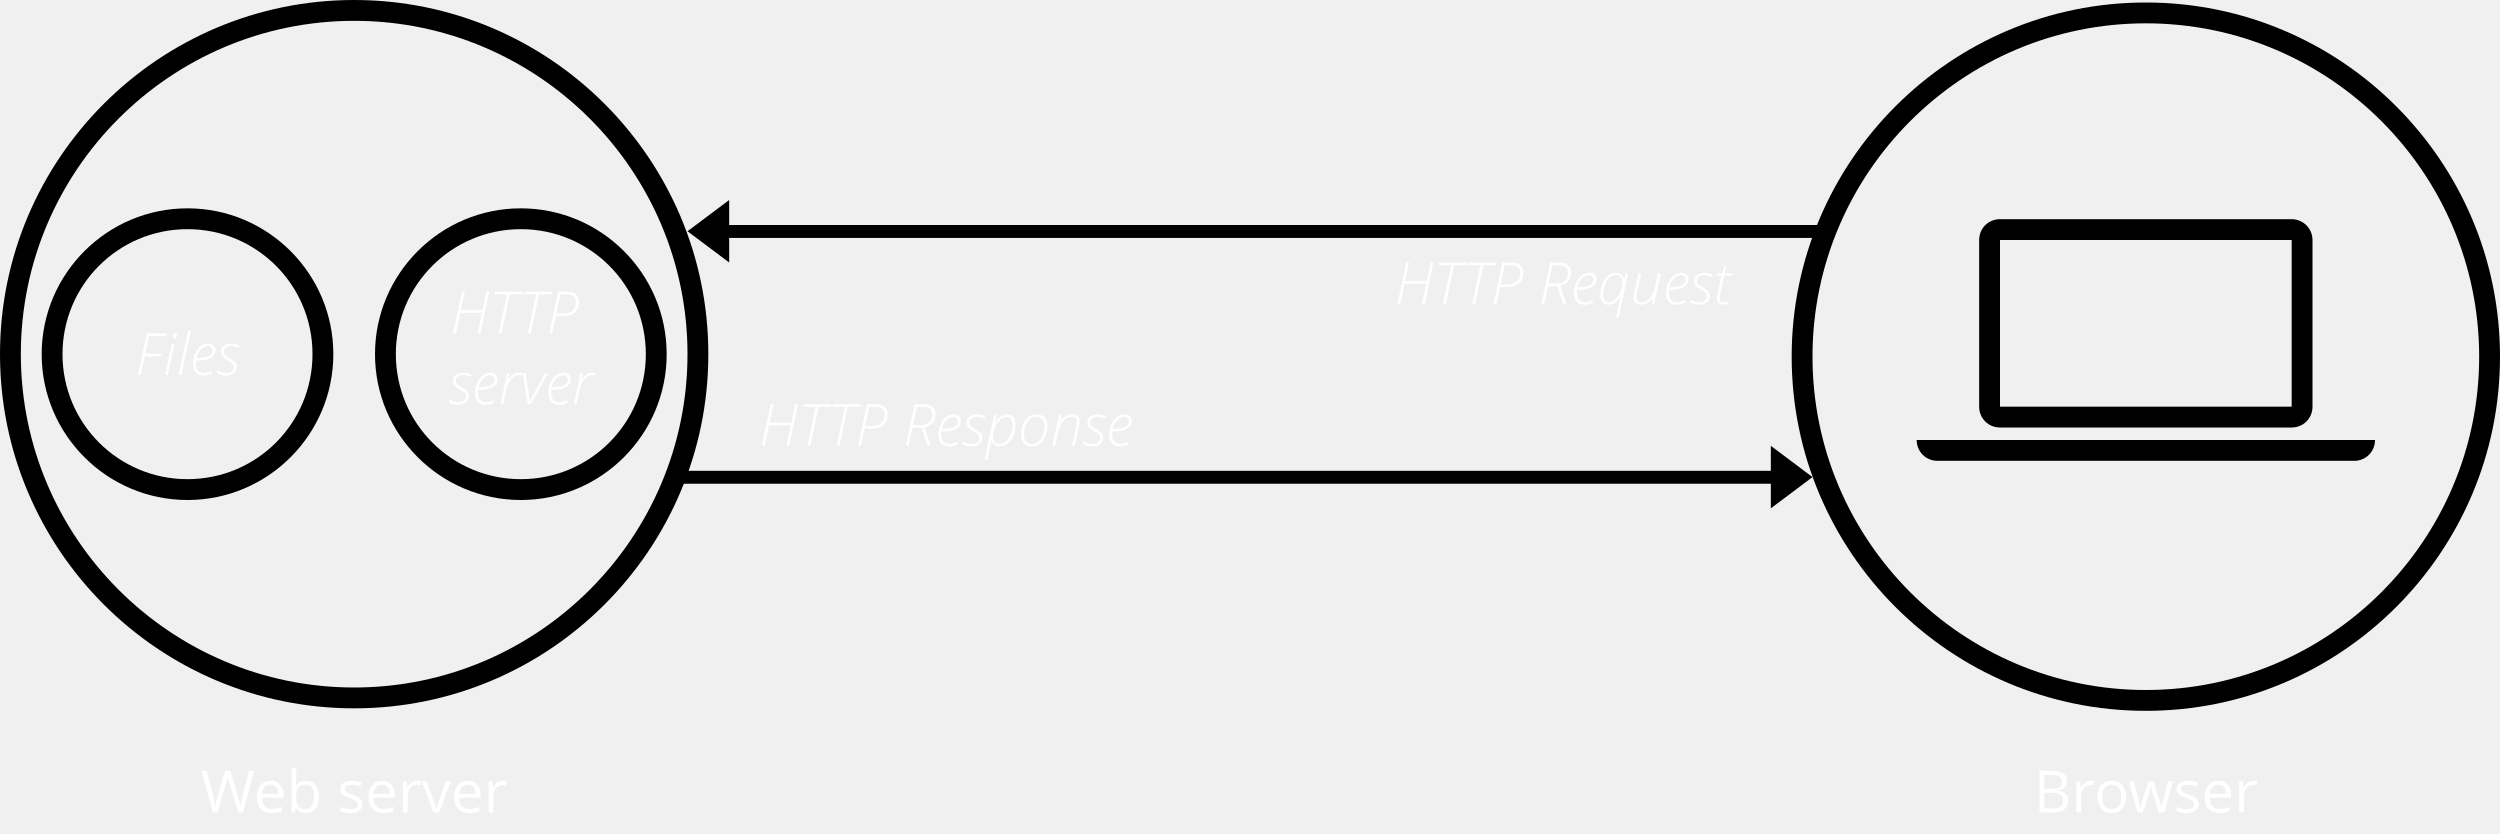
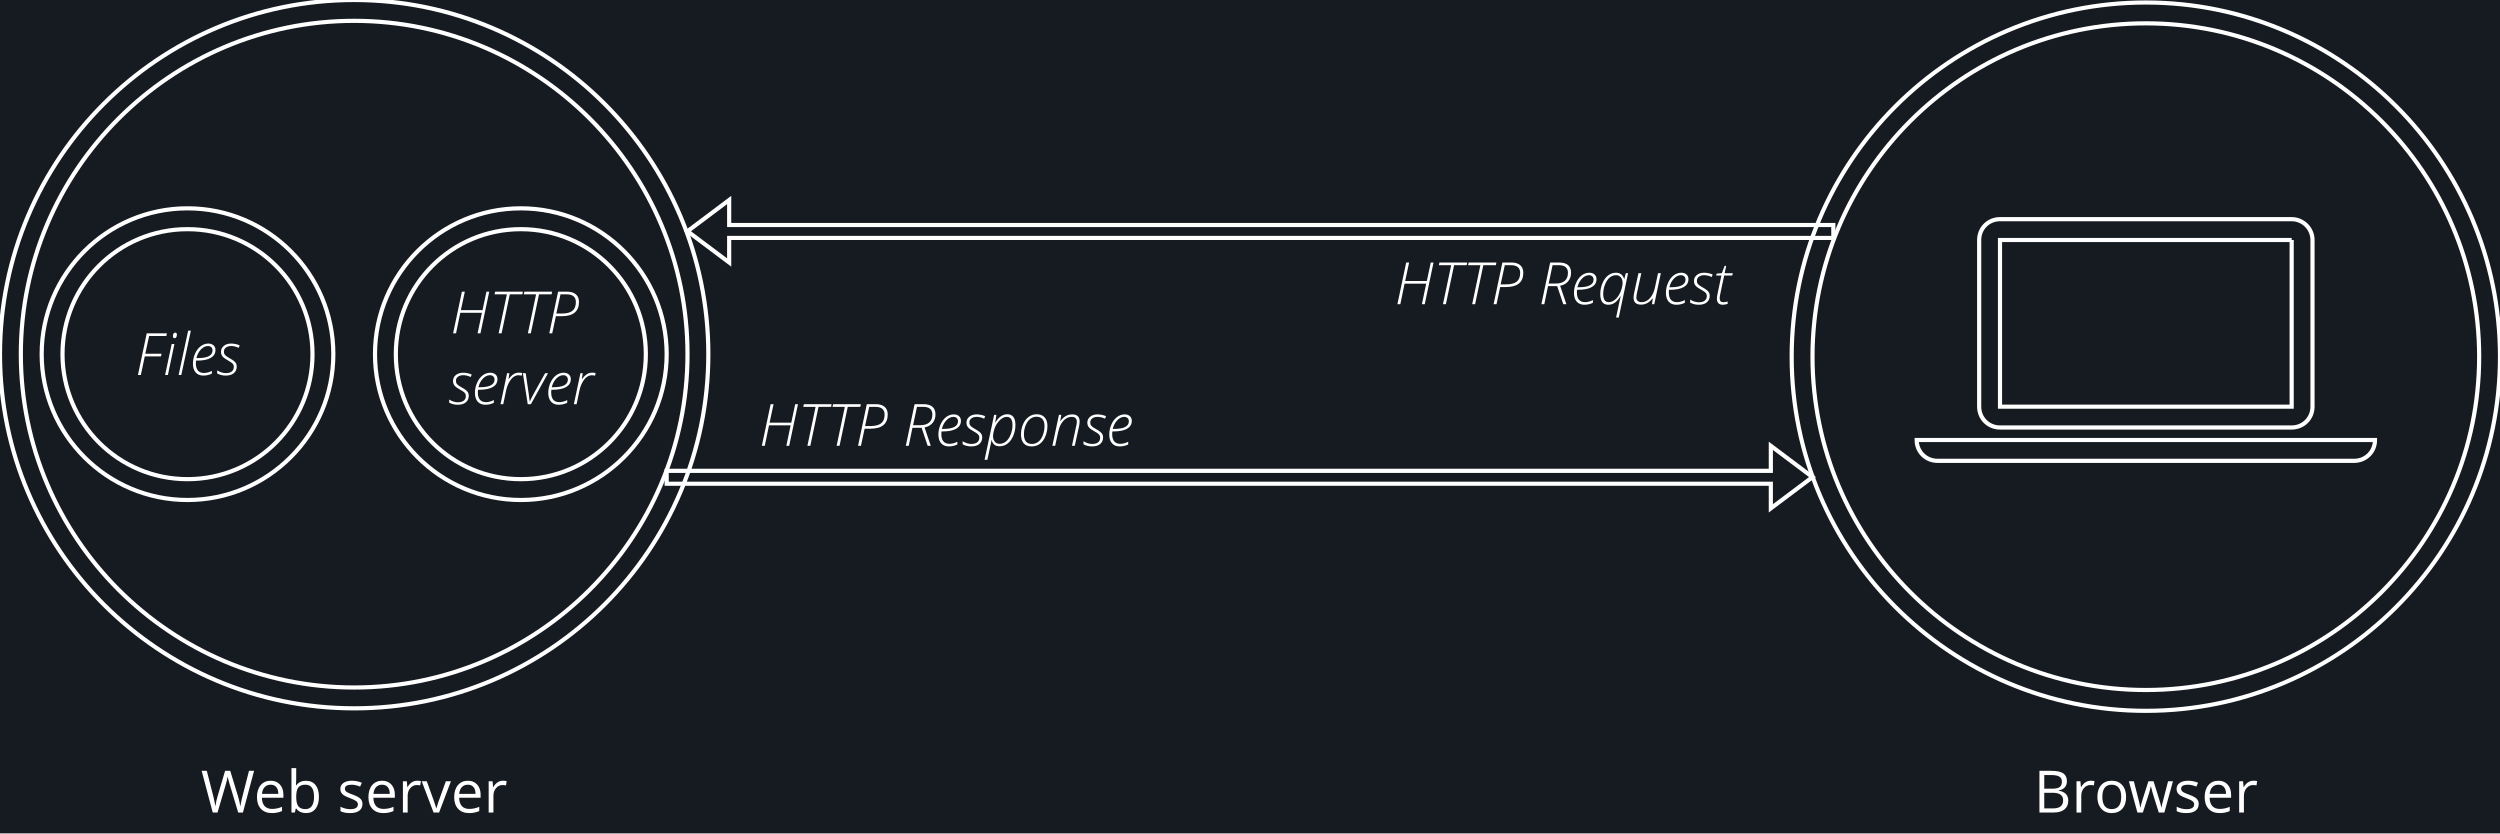
<svg xmlns="http://www.w3.org/2000/svg" viewBox="0 0 600 200">
-   <style>@path {
+   <rect width="100%" height="100%" fill="#161b22" />
+   <style>@path font-face{font-family:'Open Sans Light';src:url(//mozorg.cdn.mozilla.net/media/fonts/OpenSans-LightItalic-webfont.eot);src:url(//mozorg.cdn.mozilla.net/media/fonts/OpenSans-LightItalic-webfont.eot?#iefix) format('embedded-opentype'),url(//mozorg.cdn.mozilla.net/media/fonts/OpenSans-LightItalic-webfont.woff) format('woff'),url(//mozorg.cdn.mozilla.net/media/fonts/OpenSans-LightItalic-webfont.ttf) format('truetype'),url(//mozorg.cdn.mozilla.net/media/fonts/OpenSans-LightItalic-webfont.svg#OpenSansRegular) format('svg');font-weight:400;font-style:italic}@font-face{font-family:'Open Sans';src:url(//mozorg.cdn.mozilla.net/media/fonts/OpenSans-Regular-webfont.eot);src:url(//mozorg.cdn.mozilla.net/media/fonts/OpenSans-Regular-webfont.eot?#iefix) format('embedded-opentype'),url(//mozorg.cdn.mozilla.net/media/fonts/OpenSans-Regular-webfont.woff) format('woff'),url(//mozorg.cdn.mozilla.net/media/fonts/OpenSans-Regular-webfont.ttf) format('truetype'),url(//mozorg.cdn.mozilla.net/media/fonts/OpenSans-Regular-webfont.svg#OpenSansRegular) format('svg');font-weight:400;font-style:normal}.st0{font-family:'Open Sans Light',sans-serif;font-style:italic}.st1{font-size:14px;text-anchor:middle}.st2{font-family:'Open Sans',sans-serif}
+ path {
    stroke: white;
    fill: none;
}

text {
    fill: white;
- }font-face{font-family:'Open Sans Light';src:url(//mozorg.cdn.mozilla.net/media/fonts/OpenSans-LightItalic-webfont.eot);src:url(//mozorg.cdn.mozilla.net/media/fonts/OpenSans-LightItalic-webfont.eot?#iefix) format('embedded-opentype'),url(//mozorg.cdn.mozilla.net/media/fonts/OpenSans-LightItalic-webfont.woff) format('woff'),url(//mozorg.cdn.mozilla.net/media/fonts/OpenSans-LightItalic-webfont.ttf) format('truetype'),url(//mozorg.cdn.mozilla.net/media/fonts/OpenSans-LightItalic-webfont.svg#OpenSansRegular) format('svg');font-weight:400;font-style:italic}@font-face{font-family:'Open Sans';src:url(//mozorg.cdn.mozilla.net/media/fonts/OpenSans-Regular-webfont.eot);src:url(//mozorg.cdn.mozilla.net/media/fonts/OpenSans-Regular-webfont.eot?#iefix) format('embedded-opentype'),url(//mozorg.cdn.mozilla.net/media/fonts/OpenSans-Regular-webfont.woff) format('woff'),url(//mozorg.cdn.mozilla.net/media/fonts/OpenSans-Regular-webfont.ttf) format('truetype'),url(//mozorg.cdn.mozilla.net/media/fonts/OpenSans-Regular-webfont.svg#OpenSansRegular) format('svg');font-weight:400;font-style:normal}.st0{font-family:'Open Sans Light',sans-serif;font-style:italic}.st1{font-size:14px;text-anchor:middle}.st2{font-family:'Open Sans',sans-serif}</style>
+ }
+ </style>
  <g id="Server">
    <g id="Hardware_1_">
      <path id="Container_2_" d="M45 55c16.6 0 30 13.4 30 30s-13.4 30-30 30-30-13.4-30-30 13.4-30 30-30m0-5c-19.3 0-35 15.7-35 35s15.7 35 35 35 35-15.7 35-35-15.7-35-35-35z" />
      <text x="45" y="90" class="st0 st1">Files</text>
    </g>
    <g id="Software_1_">
      <path id="Container_3_" d="M125 55c16.6 0 30 13.4 30 30s-13.4 30-30 30-30-13.4-30-30 13.4-30 30-30m0-5c-19.3 0-35 15.7-35 35s15.7 35 35 35 35-15.7 35-35-15.7-35-35-35z" />
      <text>
        <tspan x="125" y="80" class="st0 st1">HTTP</tspan>
        <tspan x="125" y="97" class="st0 st1">server</tspan>
      </text>
    </g>
    <path id="Container_1_" d="M85 5c44.1 0 80 35.9 80 80s-35.9 80-80 80S5 129.1 5 85 40.9 5 85 5m0-5C38.1 0 0 38.1 0 85s38.1 85 85 85 85-38.1 85-85S131.9 0 85 0z" />
    <text x="85" y="195" class="st2 st1">Web server</text>
  </g>
  <g id="Browser">
    <g id="Computer_2_">
      <path id="Screen_2_" d="M550 57.6v40h-70v-40h70m0-5h-70c-2.8 0-5 2.2-5 5v40c0 2.8 2.2 5 5 5h70c2.8 0 5-2.2 5-5v-40c0-2.7-2.2-5-5-5z" />
      <path id="Keyboard_2_" d="M565 110.6H465c-2.8 0-5-2.2-5-5h110c0 2.8-2.2 5-5 5z" />
    </g>
    <path id="Container_5_" d="M515 5.6c44.1 0 80 35.9 80 80s-35.9 80-80 80-80-35.9-80-80 35.9-80 80-80m0-5c-46.9 0-85 38.1-85 85s38.1 85 85 85 85-38.1 85-85-38.1-85-85-85z" />
    <text x="515" y="195" class="st2 st1">Browser</text>
  </g>
  <g id="HTTP">
    <path id="left_arrow" d="M175 54v-6l-10 7.5 10 7.5v-5.9h265V54z" />
    <path id="right_arrow" d="M425 113v-6l10 7.5-10 7.5v-5.9H160V113z" />
    <text x="375" y="73" class="st0 st1">HTTP Request</text>
    <text x="227" y="107" class="st0 st1">HTTP Response</text>
  </g>
</svg>
